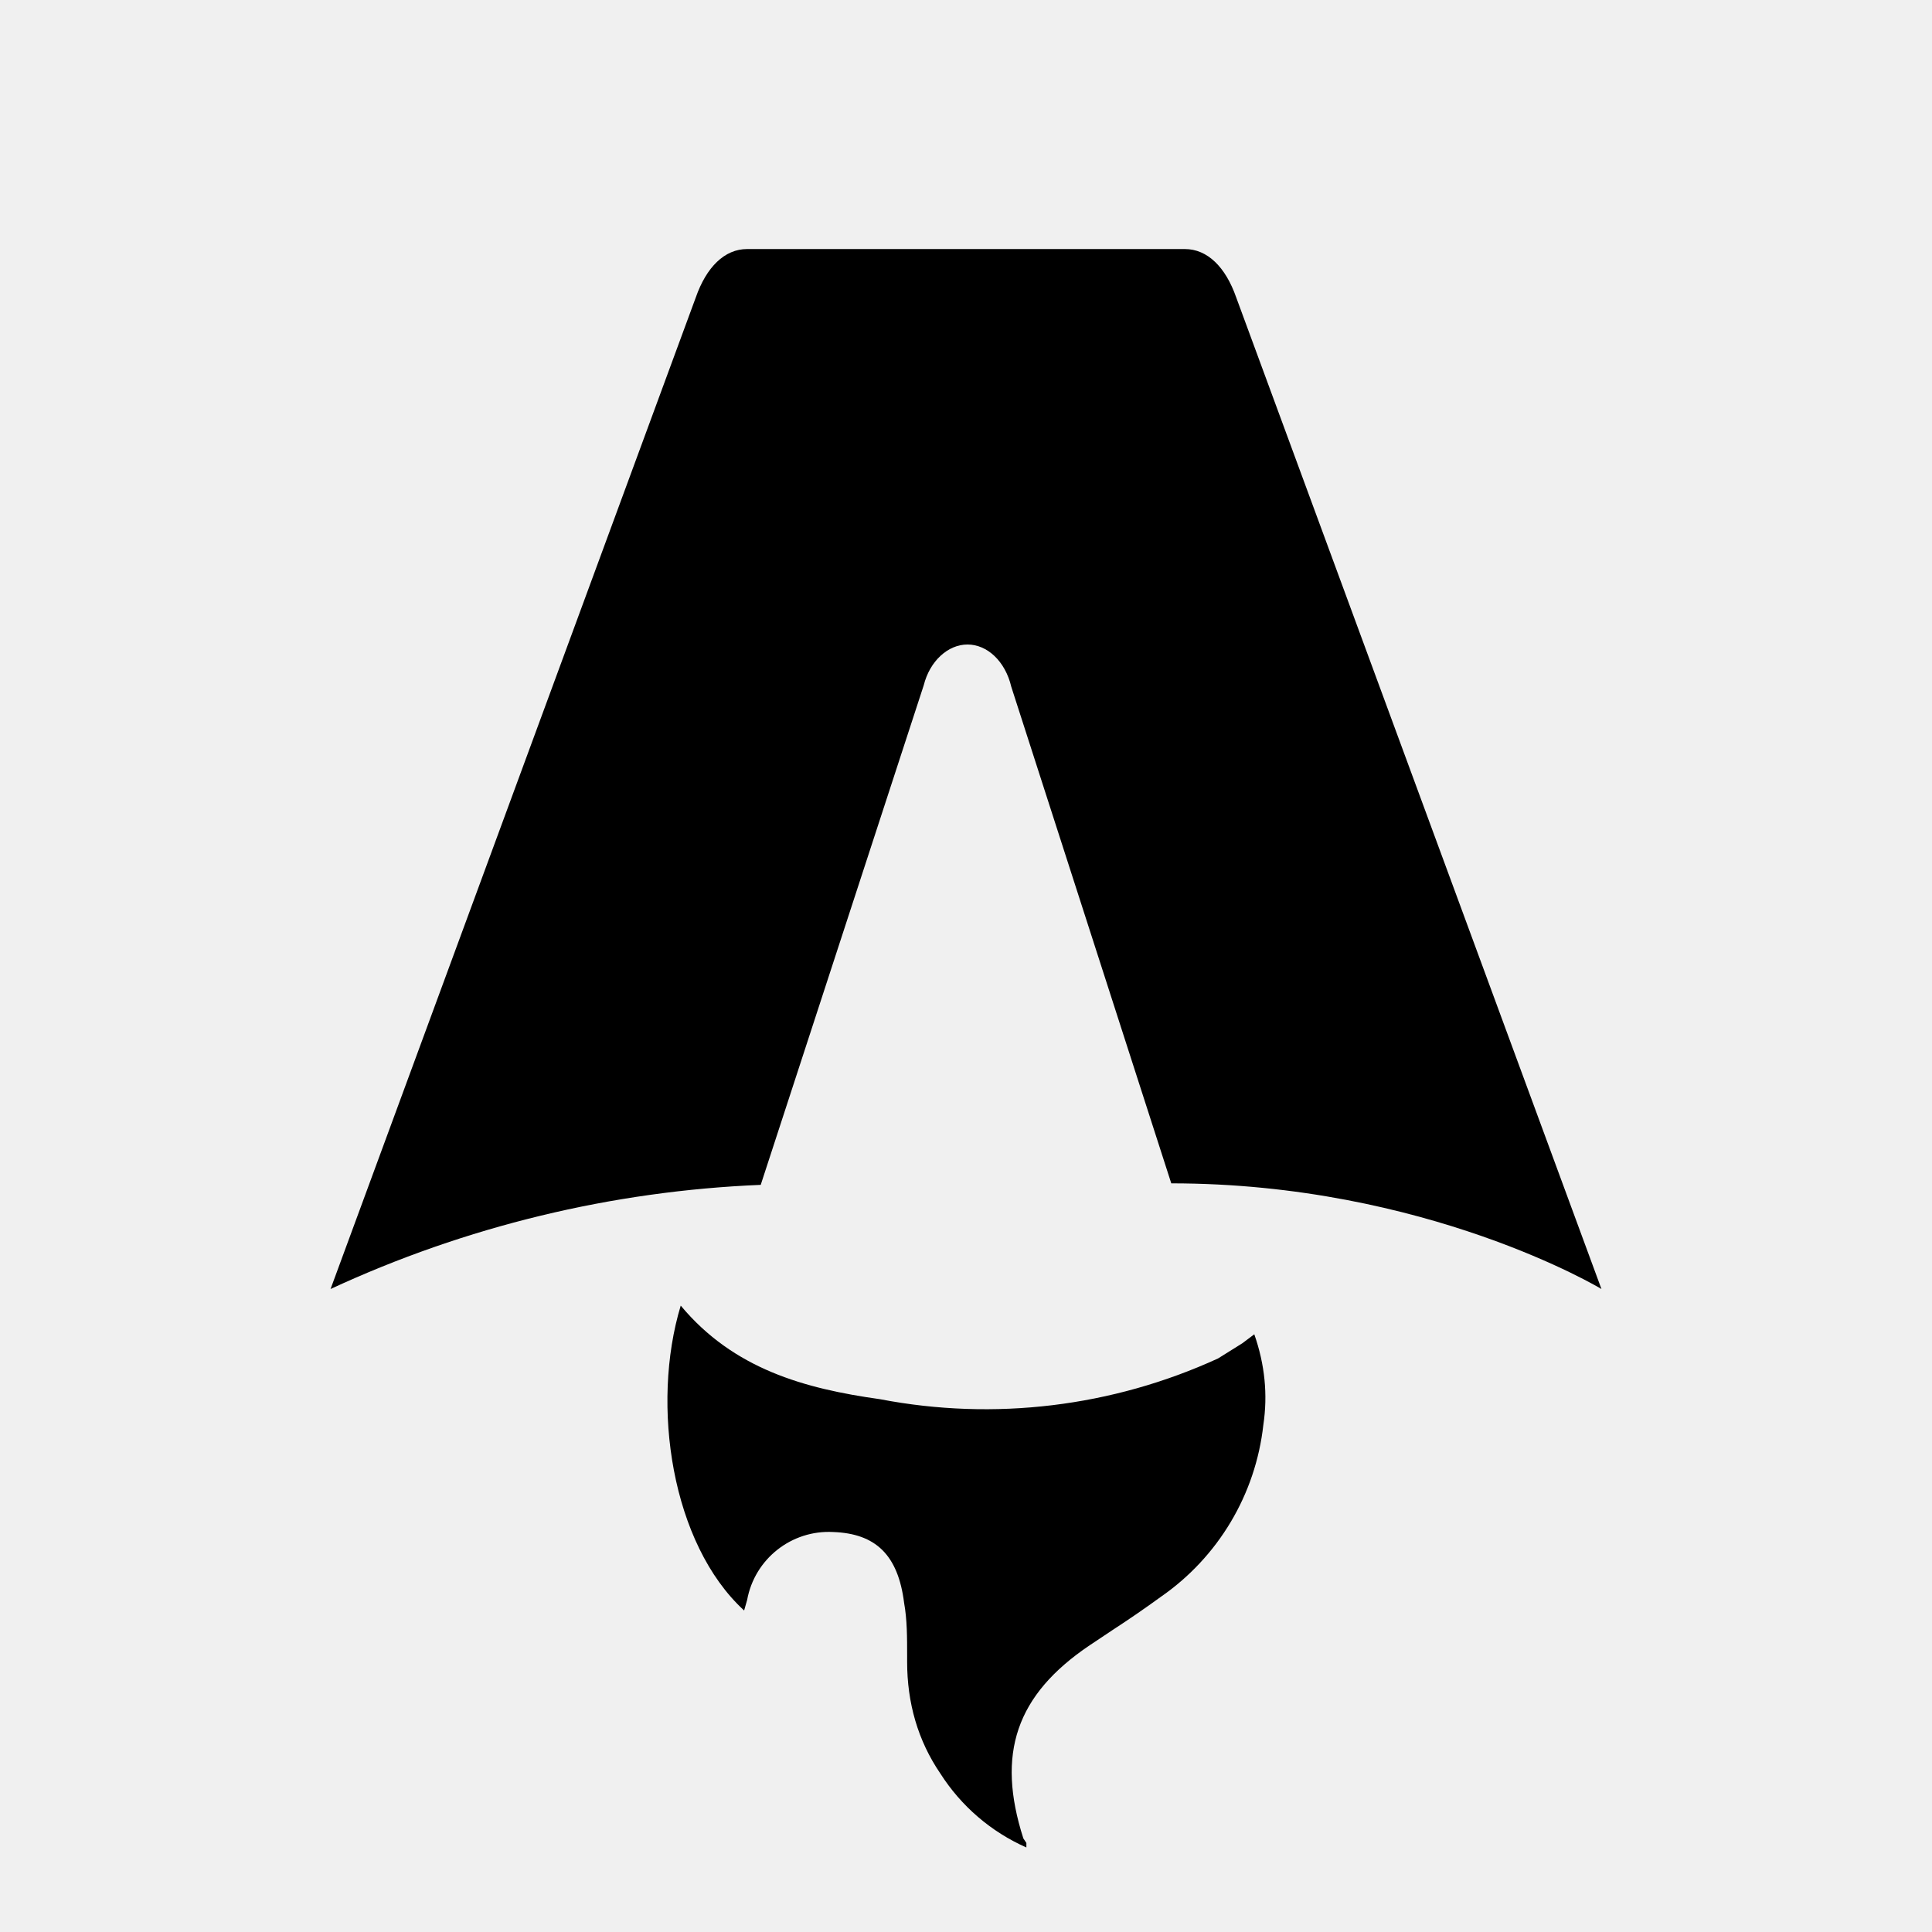
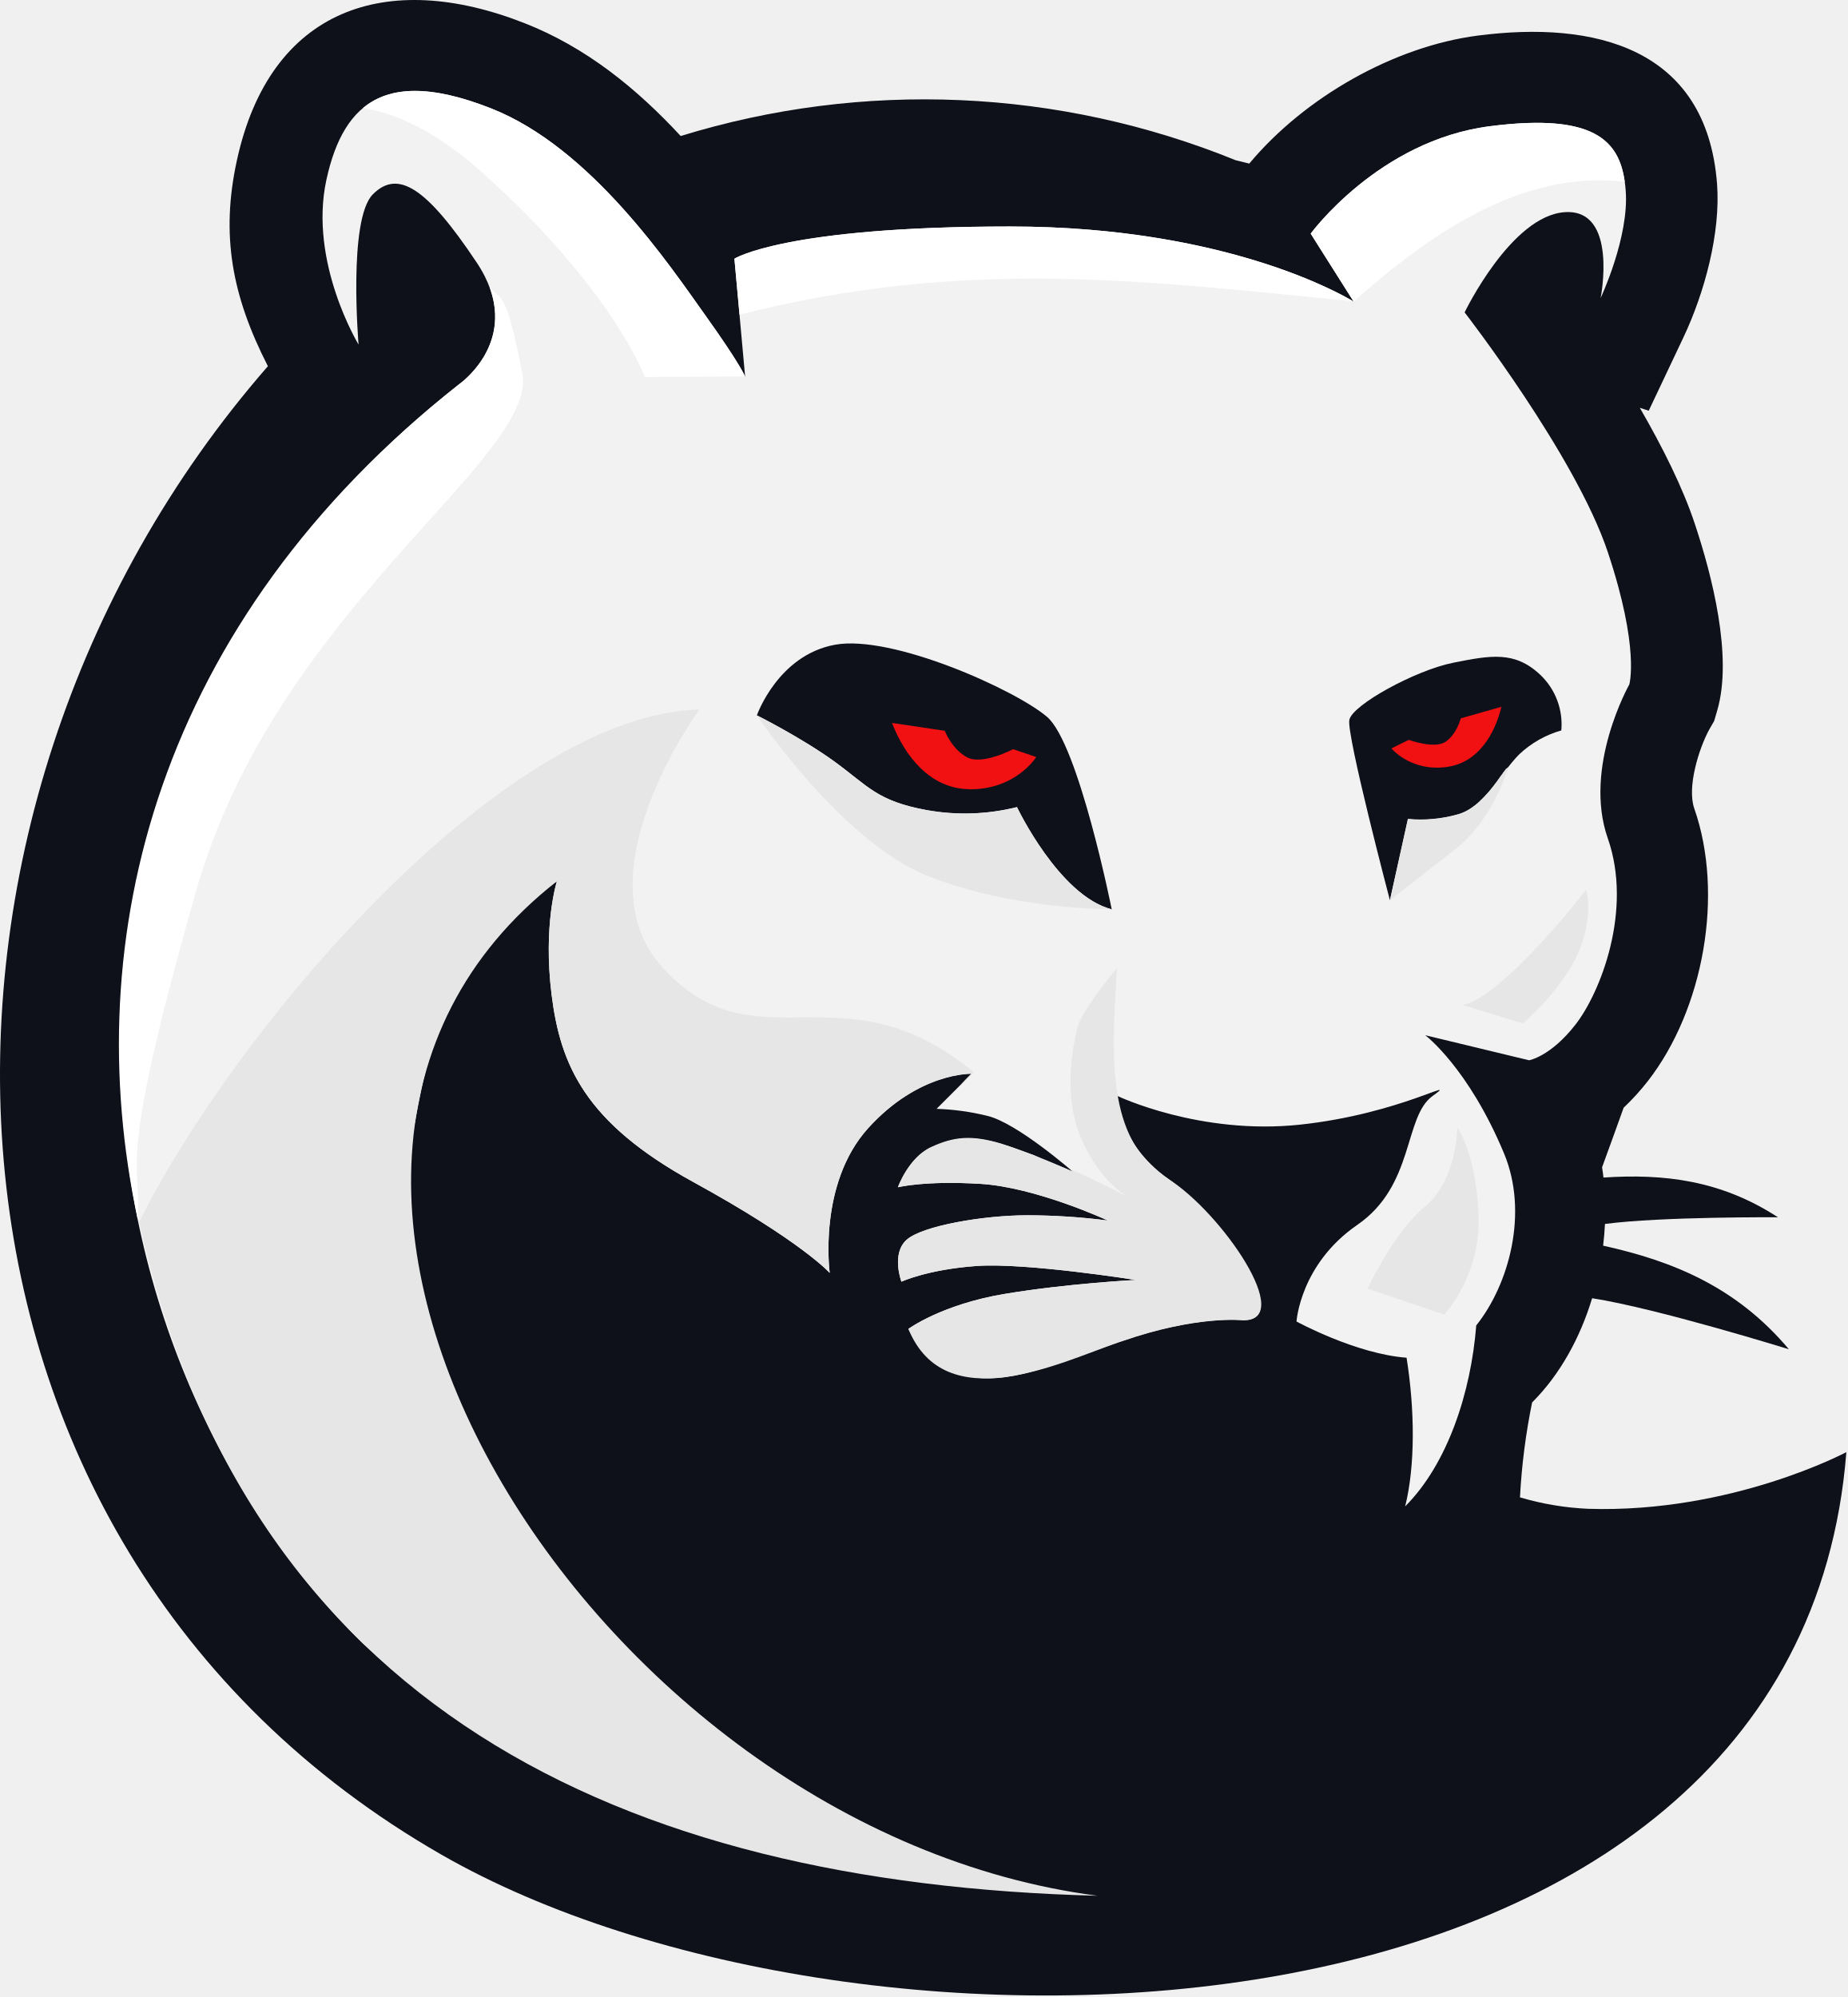
- <svg xmlns="http://www.w3.org/2000/svg" fill="none" viewBox="0 0 128 128">
-   <path d="M50.4 78.5a75.1 75.1 0 0 0-28.5 6.9l24.2-65.7c.7-2 1.9-3.2 3.4-3.2h29c1.5 0 2.7 1.2 3.4 3.2l24.2 65.7s-11.6-7-28.5-7L67 45.5c-.4-1.7-1.6-2.8-2.9-2.8-1.3 0-2.5 1.1-2.9 2.7L50.4 78.5Zm-1.1 28.2Zm-4.2-20.2c-2 6.6-.6 15.8 4.2 20.2a17.5 17.5 0 0 1 .2-.7 5.5 5.5 0 0 1 5.7-4.5c2.8.1 4.3 1.5 4.7 4.7.2 1.1.2 2.3.2 3.5v.4c0 2.7.7 5.2 2.2 7.4a13 13 0 0 0 5.7 4.9v-.3l-.2-.3c-1.8-5.6-.5-9.5 4.4-12.8l1.5-1a73 73 0 0 0 3.2-2.2 16 16 0 0 0 6.8-11.4c.3-2 .1-4-.6-6l-.8.6-1.6 1a37 37 0 0 1-22.4 2.7c-5-.7-9.7-2-13.2-6.2Z" />
-   <style>
-         path { fill: #000; }
-         @media (prefers-color-scheme: dark) {
-             path { fill: #FFF; }
-         }
-     </style>
+ <svg xmlns="http://www.w3.org/2000/svg" width="554" height="599" viewBox="0 0 554 599" fill="none" class="header__logoContainerLinkPanther">
+   <path fill-rule="evenodd" clip-rule="evenodd" d="M80.362 109.887C69.562 88.787 66.152 70.527 71.032 48.147C80.952 2.467 115.892 -9.333 157.282 6.937C175.742 14.177 190.882 26.487 204.132 40.797C258.794 23.953 317.597 26.522 370.582 48.067L374.642 49.067C391.272 29.127 418.152 13.897 443.232 10.667C478.002 6.177 511.772 14.137 514.922 55.127C516.052 69.857 511.132 87.917 504.842 101.197L494.432 123.197L491.762 122.317C498.702 134.317 504.662 146.317 508.222 157.017C513.332 172.337 519.732 196.887 514.972 213.127L514.052 216.277L512.602 218.787C509.452 224.547 505.872 236.137 508.092 242.497C517.092 268.227 510.912 302.737 494.182 324.257C491.964 327.104 489.534 329.778 486.912 332.257C485.062 337.497 482.832 343.527 480.442 350.137C480.612 351.137 480.742 352.137 480.862 353.207C498.932 352.007 516.082 353.977 533.192 365.127C533.192 365.127 498.382 364.877 481.312 367.127C481.205 369.294 481.022 371.464 480.762 373.637C501.862 378.297 520.832 386.117 536.462 404.707C536.462 404.707 496.672 392.367 477.462 389.407C473.822 401.407 467.742 412.407 459.462 420.667C457.543 430.054 456.326 439.57 455.822 449.137C462.491 451.11 469.375 452.262 476.322 452.567C519.322 453.907 553.702 435.567 553.702 435.567C539.152 621.037 257.332 628.067 132.332 556.277C-30.928 462.547 -36.948 244.367 80.332 109.847" fill="#0F111A" />
+   <path fill-rule="evenodd" clip-rule="evenodd" d="M372.592 395.977C372.592 395.977 358.962 394.407 336.412 402.267C313.862 410.127 302.312 415.377 289.732 412.757C277.152 410.137 272.422 398.597 272.422 398.597C272.422 398.597 282.422 391.247 301.272 388.107C320.122 384.967 340.602 383.917 340.602 383.917C340.602 383.917 307.602 378.677 292.882 379.727C278.162 380.777 270.322 384.447 270.322 384.447C270.322 384.447 267.182 376.057 271.902 371.857C276.622 367.657 294.972 364.517 308.082 364.517C316.151 364.531 324.21 365.056 332.212 366.087C332.212 366.087 310.702 356.087 293.922 355.087C277.142 354.087 269.272 356.147 269.272 356.147C269.272 356.147 272.422 347.237 279.272 344.147C286.122 341.057 291.342 340.467 300.272 343.087C309.202 345.707 321.772 351.477 321.772 351.477C321.772 351.477 304.992 336.787 296.072 334.697C291.093 333.468 285.998 332.764 280.872 332.597L291.352 322.107C291.352 322.107 275.632 321.587 260.412 338.367C245.192 355.147 248.822 381.807 248.822 381.807C248.822 381.807 240.422 372.377 207.912 354.547C175.402 336.717 168.052 319.417 165.422 298.427C162.792 277.437 167.002 264.337 167.002 264.337C167.002 264.337 135.362 283.337 126.452 326.337C103.272 438.087 135.532 476.337 178.372 531.687C194.372 552.417 127.842 512.387 106.522 490.687C18.802 401.287 -3.728 226.687 137.682 115.287C137.682 115.287 157.982 101.287 142.952 78.737C127.922 56.188 119.332 50.748 111.822 58.278C104.312 65.808 107.532 103.357 107.532 103.357C107.532 103.357 92.532 78.677 97.872 53.987C103.212 29.297 117.192 20.707 147.252 32.508C177.312 44.307 200.922 79.737 211.652 94.767C222.382 109.797 223.462 113.027 223.462 113.027L220.242 77.597C220.242 77.597 235.242 67.938 302.892 67.938C370.542 67.938 405.942 90.478 405.942 90.478L393.062 70.078C393.062 70.078 413.462 42.157 446.742 37.867C480.022 33.578 486.462 43.248 487.532 57.197C488.602 71.147 480.012 89.397 480.012 89.397C480.012 89.397 485.372 62.568 469.272 63.638C453.172 64.707 439.222 93.698 439.222 93.698C439.222 93.698 472.502 136.637 482.162 165.607C491.822 194.577 488.602 205.327 488.602 205.327C488.602 205.327 474.652 230.017 482.162 251.477C489.672 272.937 480.002 297.637 472.492 307.297C464.982 316.957 458.542 318.027 458.542 318.027L427.412 310.517C427.412 310.517 440.292 320.187 451.032 345.937C458.492 363.837 452.472 385.367 442.712 397.557C441.122 417.697 434.112 439.117 421.392 451.837C424.452 439.607 424.282 422.697 421.812 407.247C406.582 406.107 388.812 396.387 388.812 396.387C388.812 396.387 389.882 379.217 407.062 367.387C424.242 355.557 420.942 334.967 429.612 328.747C438.282 322.527 419.942 334.117 389.882 337.337C359.822 340.557 335.142 328.747 335.142 328.747C335.142 328.747 335.142 342.697 350.142 353.437C365.142 364.177 388.822 396.387 372.592 395.977Z" fill="#F2F2F2" />
+   <path fill-rule="evenodd" clip-rule="evenodd" d="M41.292 365.667C23.192 281.397 47.022 186.667 137.692 115.217C137.692 115.217 153.512 104.287 146.862 86.217C150.282 90.217 151.652 86.397 156.612 111.897C161.572 137.397 82.822 182.777 58.822 267.177C34.822 351.577 42.422 347.337 41.332 365.667" fill="white" />
+   <path fill-rule="evenodd" clip-rule="evenodd" d="M405.882 90.368V90.297L405.992 90.368H405.882ZM221.772 94.368L220.242 77.597C220.242 77.597 235.242 67.938 302.892 67.938C367.722 67.938 402.952 88.638 405.762 90.358C343.592 84.278 289.692 77.138 221.822 94.358L221.772 94.368Z" fill="white" />
+   <path fill-rule="evenodd" clip-rule="evenodd" d="M405.952 90.467L393.062 70.077C393.062 70.077 413.462 42.157 446.742 37.867C477.842 33.867 485.502 42.037 487.242 54.517C456.082 50.817 428.062 70.757 405.952 90.467Z" fill="white" />
+   <path fill-rule="evenodd" clip-rule="evenodd" d="M108.882 32.378C116.952 25.678 129.192 25.378 147.252 32.498C177.312 44.308 200.922 79.728 211.652 94.758C221.382 108.388 223.172 112.308 223.432 112.918L193.362 113.078C193.362 113.078 183.822 86.858 144.822 51.928C130.582 39.168 118.502 33.928 108.902 32.378" fill="white" />
+   <path fill-rule="evenodd" clip-rule="evenodd" d="M333.392 272.747C333.392 272.747 323.472 223.137 314.002 215.027C304.532 206.917 267.552 190.277 250.422 193.387C233.292 196.497 226.972 214.577 226.972 214.577C226.972 214.577 240.502 221.337 250.422 228.577C260.342 235.817 263.042 240.297 277.922 243.007C286.904 244.625 296.127 244.318 304.982 242.107C304.982 242.107 317.602 268.707 333.392 272.767" fill="#0F111A" />
+   <path fill-rule="evenodd" clip-rule="evenodd" d="M416.822 270.037C416.822 270.037 403.752 220.437 404.652 215.927C405.552 211.417 424.492 201.047 435.762 198.797C447.032 196.547 454.252 195.187 461.912 202.407C464.154 204.532 465.885 207.136 466.978 210.024C468.071 212.913 468.496 216.011 468.222 219.087C463.491 220.429 459.154 222.896 455.582 226.277C450.172 231.677 445.202 242.047 437.092 244.277C432.257 245.635 427.213 246.092 422.212 245.627L416.822 270.037Z" fill="#0F111A" />
+   <path fill-rule="evenodd" clip-rule="evenodd" d="M290.492 236.738C304.612 236.998 310.752 227.068 310.752 227.068L303.822 224.718C303.822 224.718 294.682 229.548 290.102 227.198C285.522 224.848 283.312 219.198 283.312 219.198L267.502 216.848C271.332 226.738 278.862 236.488 290.502 236.708" fill="#F11012" />
+   <path fill-rule="evenodd" clip-rule="evenodd" d="M434.212 230.007C423.132 231.667 417.282 224.477 417.282 224.477L422.492 221.917C422.492 221.917 430.182 224.787 433.542 222.467C436.902 220.147 438.072 215.467 438.072 215.467L450.272 211.997C448.272 220.177 443.342 228.617 434.212 229.997" fill="#F11012" />
+   <path fill-rule="evenodd" clip-rule="evenodd" d="M226.972 214.577C226.972 214.577 252.282 252.227 277.832 262.577C303.382 272.927 333.392 272.737 333.392 272.737C317.602 268.677 304.982 242.077 304.982 242.077C296.127 244.288 286.904 244.595 277.922 242.977C263.042 240.267 260.342 235.767 250.422 228.547C240.502 221.327 226.972 214.547 226.972 214.547V214.577ZM410.142 386.547L433.142 394.297C440.24 385.896 443.898 375.123 443.382 364.137C442.552 345.597 437.012 338.137 437.012 338.137C437.012 338.137 437.012 353.907 427.332 361.937C417.652 369.967 410.142 386.547 410.142 386.547V386.547ZM288.062 325.277L291.302 322.037C291.302 322.037 275.572 321.517 260.362 338.297C245.152 355.077 248.822 381.817 248.822 381.817C248.822 381.817 240.442 372.377 207.922 354.547C175.402 336.717 168.062 319.417 165.432 298.437C162.802 277.457 167.012 264.337 167.012 264.337C54.422 352.457 177.482 549.037 329.182 568.637C185.822 564.997 74.032 511.437 41.752 366.517C70.162 309.187 150.622 214.277 209.722 212.827C209.722 212.827 173.502 262.277 198.532 290.017C226.652 321.177 252.442 288.777 292.052 321.627L288.062 325.277ZM335.332 402.657C317.812 408.827 283.442 425.537 272.422 398.607C272.422 398.607 282.422 391.267 301.272 388.117C320.122 384.967 340.602 383.927 340.602 383.927C340.602 383.927 307.602 378.687 292.882 379.737C278.162 380.787 270.332 384.447 270.332 384.447C270.332 384.447 267.182 376.067 271.902 371.867C276.622 367.667 294.972 364.527 308.082 364.527C316.151 364.541 324.21 365.065 332.212 366.097C332.212 366.097 310.702 356.097 293.922 355.097C277.142 354.097 269.272 356.097 269.272 356.097C269.272 356.097 272.422 347.187 279.272 344.037C286.122 340.887 291.342 340.367 300.272 343.037C303.422 344.037 306.722 345.377 309.922 346.427C313.172 348.047 318.112 349.747 321.762 351.427L320.832 350.637C331.102 355.077 340.492 360.237 340.492 360.237C340.492 360.237 330.852 356.667 324.252 341.497C317.782 326.637 323.032 308.627 323.252 307.897C324.252 303.897 332.082 293.667 334.932 290.507C333.482 315.987 331.342 341.717 350.182 353.507C366.342 363.607 388.822 396.437 372.642 396.027C372.642 396.027 359.012 394.457 336.462 402.317L335.332 402.657ZM438.672 301.457L456.672 306.997C456.672 306.997 467.762 297.657 472.952 286.577C478.142 275.497 475.712 266.847 475.712 266.847C475.712 266.847 450.822 299.027 438.672 301.447V301.457ZM452.302 230.127C450.642 235.597 445.852 247.377 436.432 254.727L416.822 270.037L422.232 245.687C427.233 246.152 432.277 245.695 437.112 244.337L437.412 244.247H437.492L437.712 244.177L437.862 244.117L438.012 244.067L438.232 243.987H438.302L438.592 243.877L438.872 243.747H438.942L439.152 243.647L439.302 243.577L439.432 243.517L439.652 243.407H439.712L439.992 243.257L440.252 243.107H440.342L440.532 242.997L440.682 242.897L440.802 242.827L441.012 242.687L441.282 242.507L441.522 242.337L441.602 242.277L441.782 242.147L441.932 242.037L442.042 241.957L442.252 241.787L442.512 241.587L442.742 241.397L442.832 241.327L442.992 241.187L443.142 241.057L443.242 240.977L443.452 240.777L443.822 240.277L444.032 240.077L444.122 239.997L444.272 239.847L444.422 239.697L444.512 239.617L444.712 239.407L444.952 239.167L445.152 238.947L445.242 238.857L445.382 238.707L445.532 238.537L445.612 238.457L445.822 238.227L446.052 237.967L446.242 237.757L446.342 237.647L446.472 237.497L446.622 237.327L446.692 237.237L446.902 236.987L447.122 236.737V236.677L447.302 236.467L447.402 236.347L447.512 236.197L447.662 236.007L447.732 235.927L447.932 235.677L448.142 235.407V235.347L448.312 235.147L448.412 235.017L448.522 234.867L448.672 234.677L448.732 234.597L448.942 234.327L449.142 234.057V233.987L449.302 233.777L449.412 233.647L449.512 233.507L449.672 233.307V233.237L449.872 232.967L450.082 232.697L450.132 232.627L450.282 232.427L450.392 232.287L450.482 232.157L450.642 231.947V231.887L450.842 231.627L451.042 231.367L451.102 231.297L451.252 231.107L451.352 230.967L451.452 230.847L451.602 230.637L452.302 230.127Z" fill="#E6E6E6" />
</svg>
